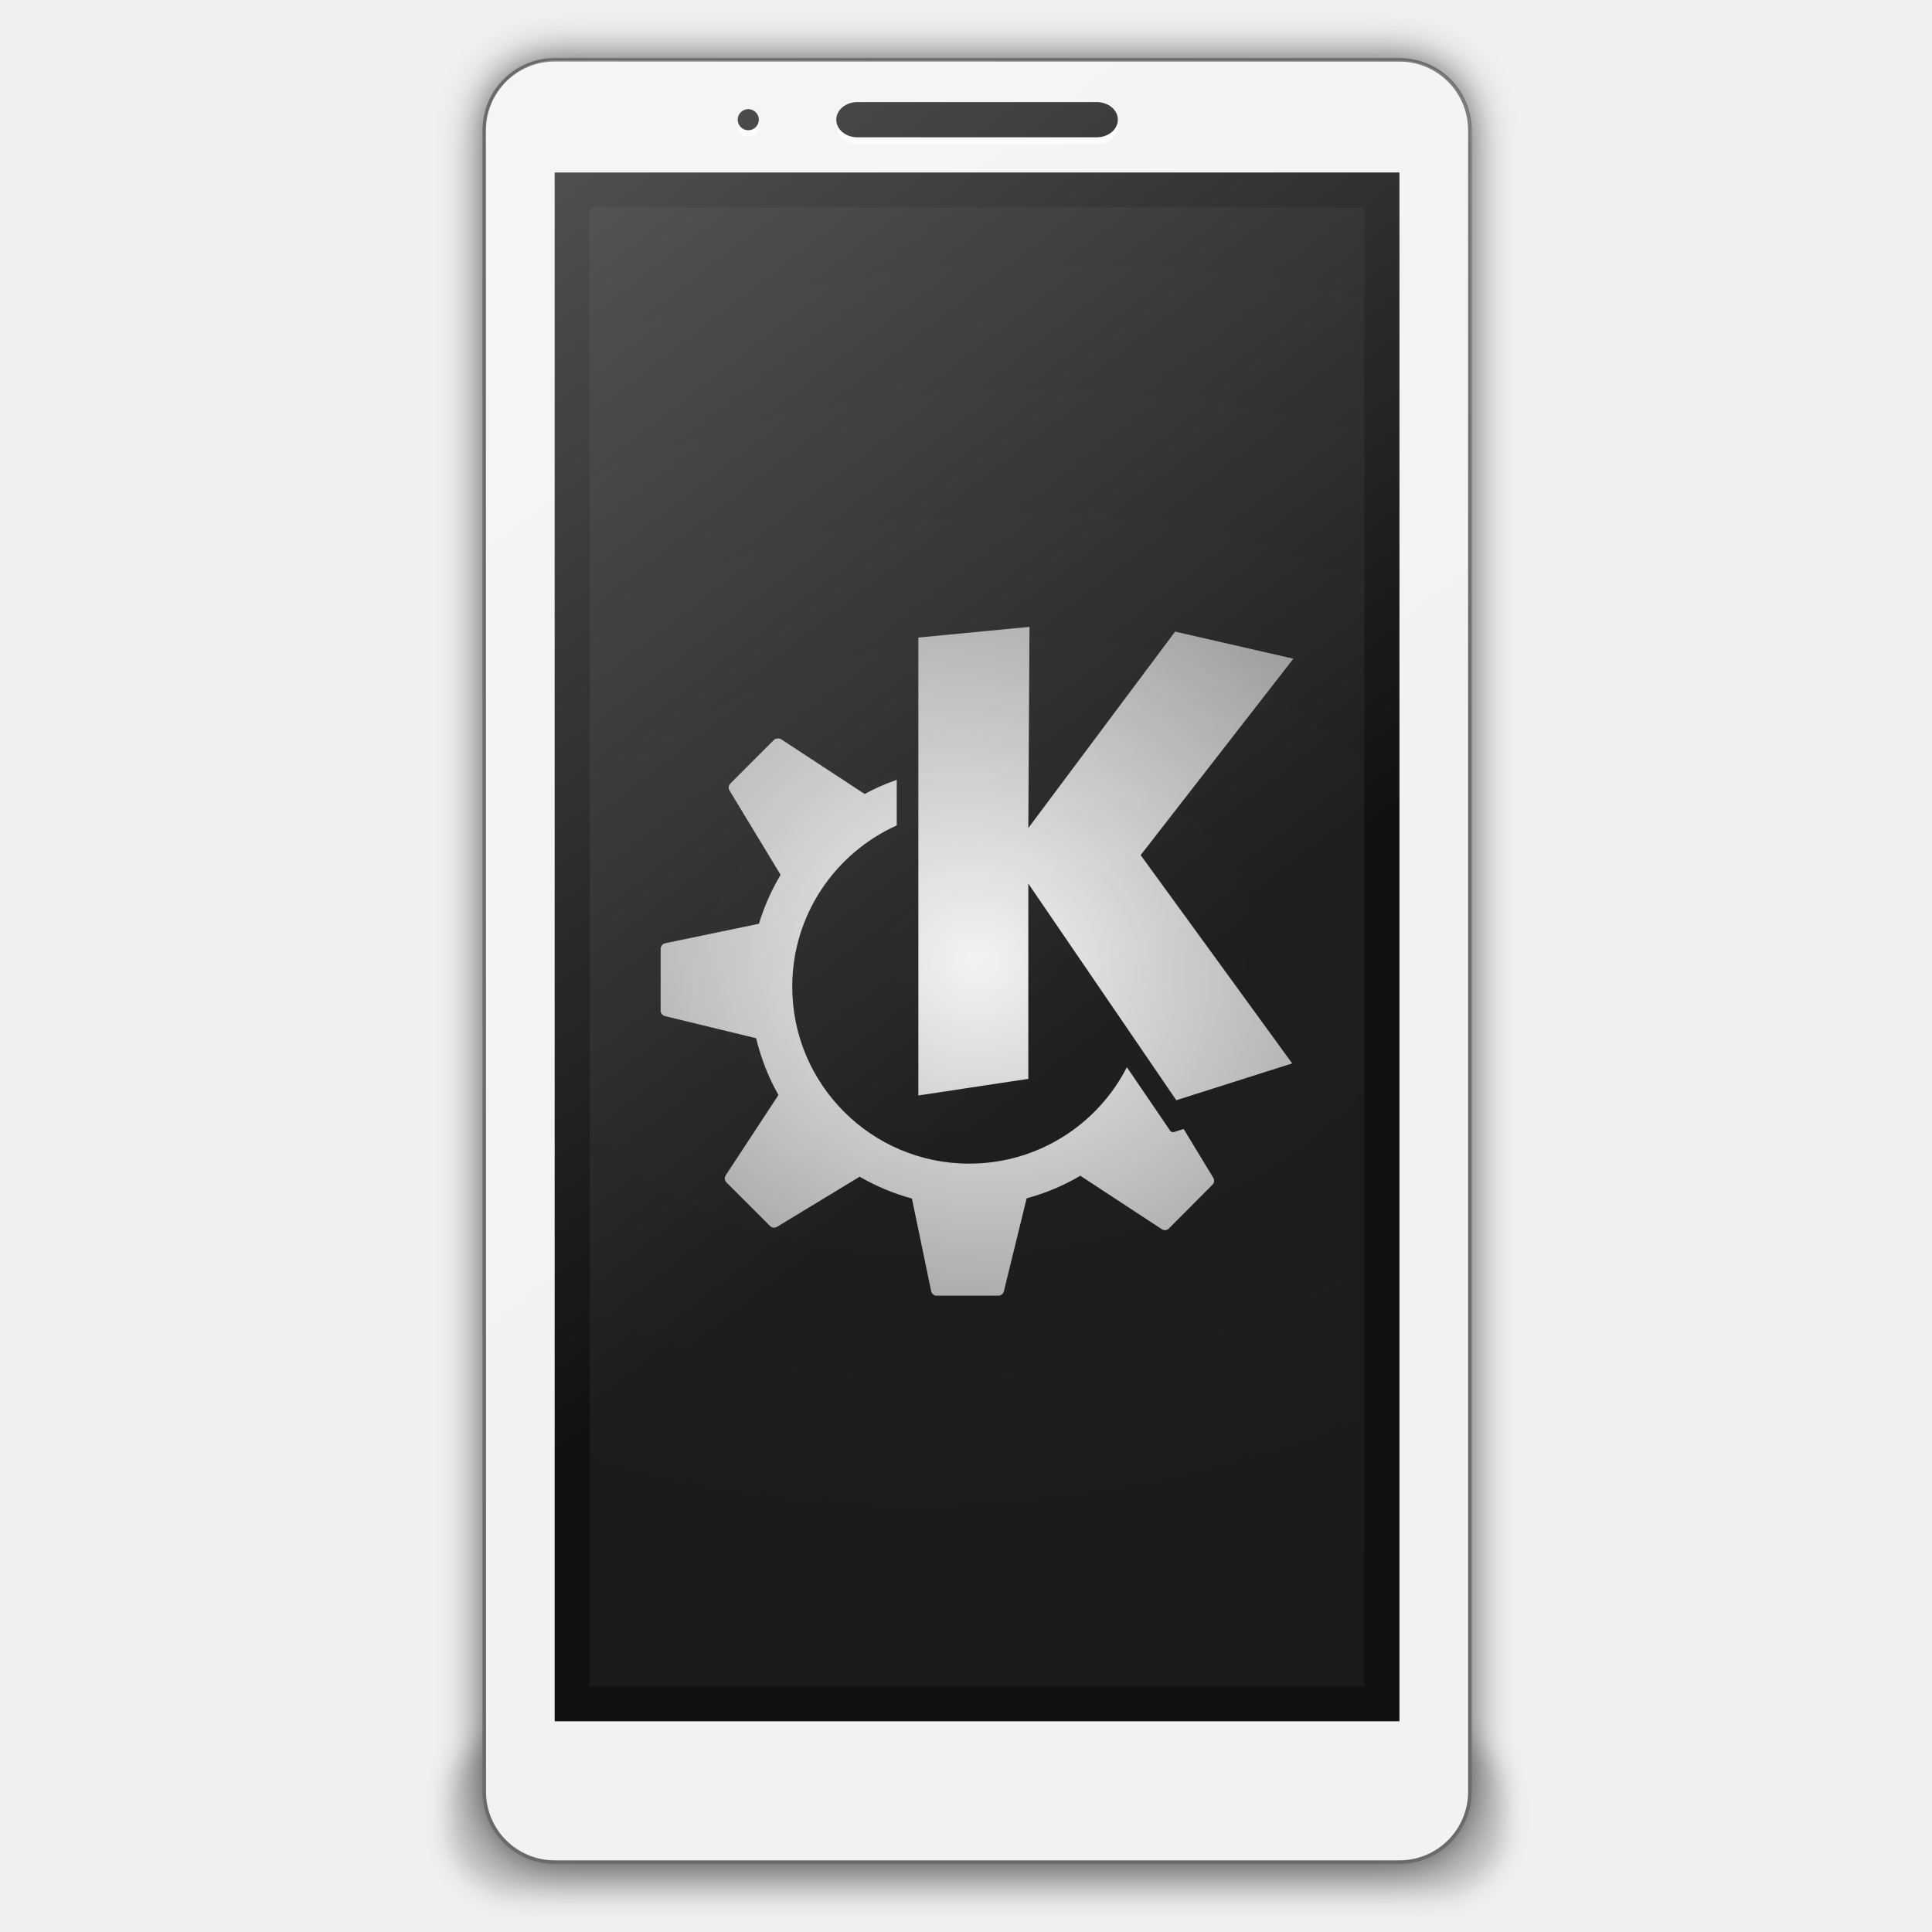
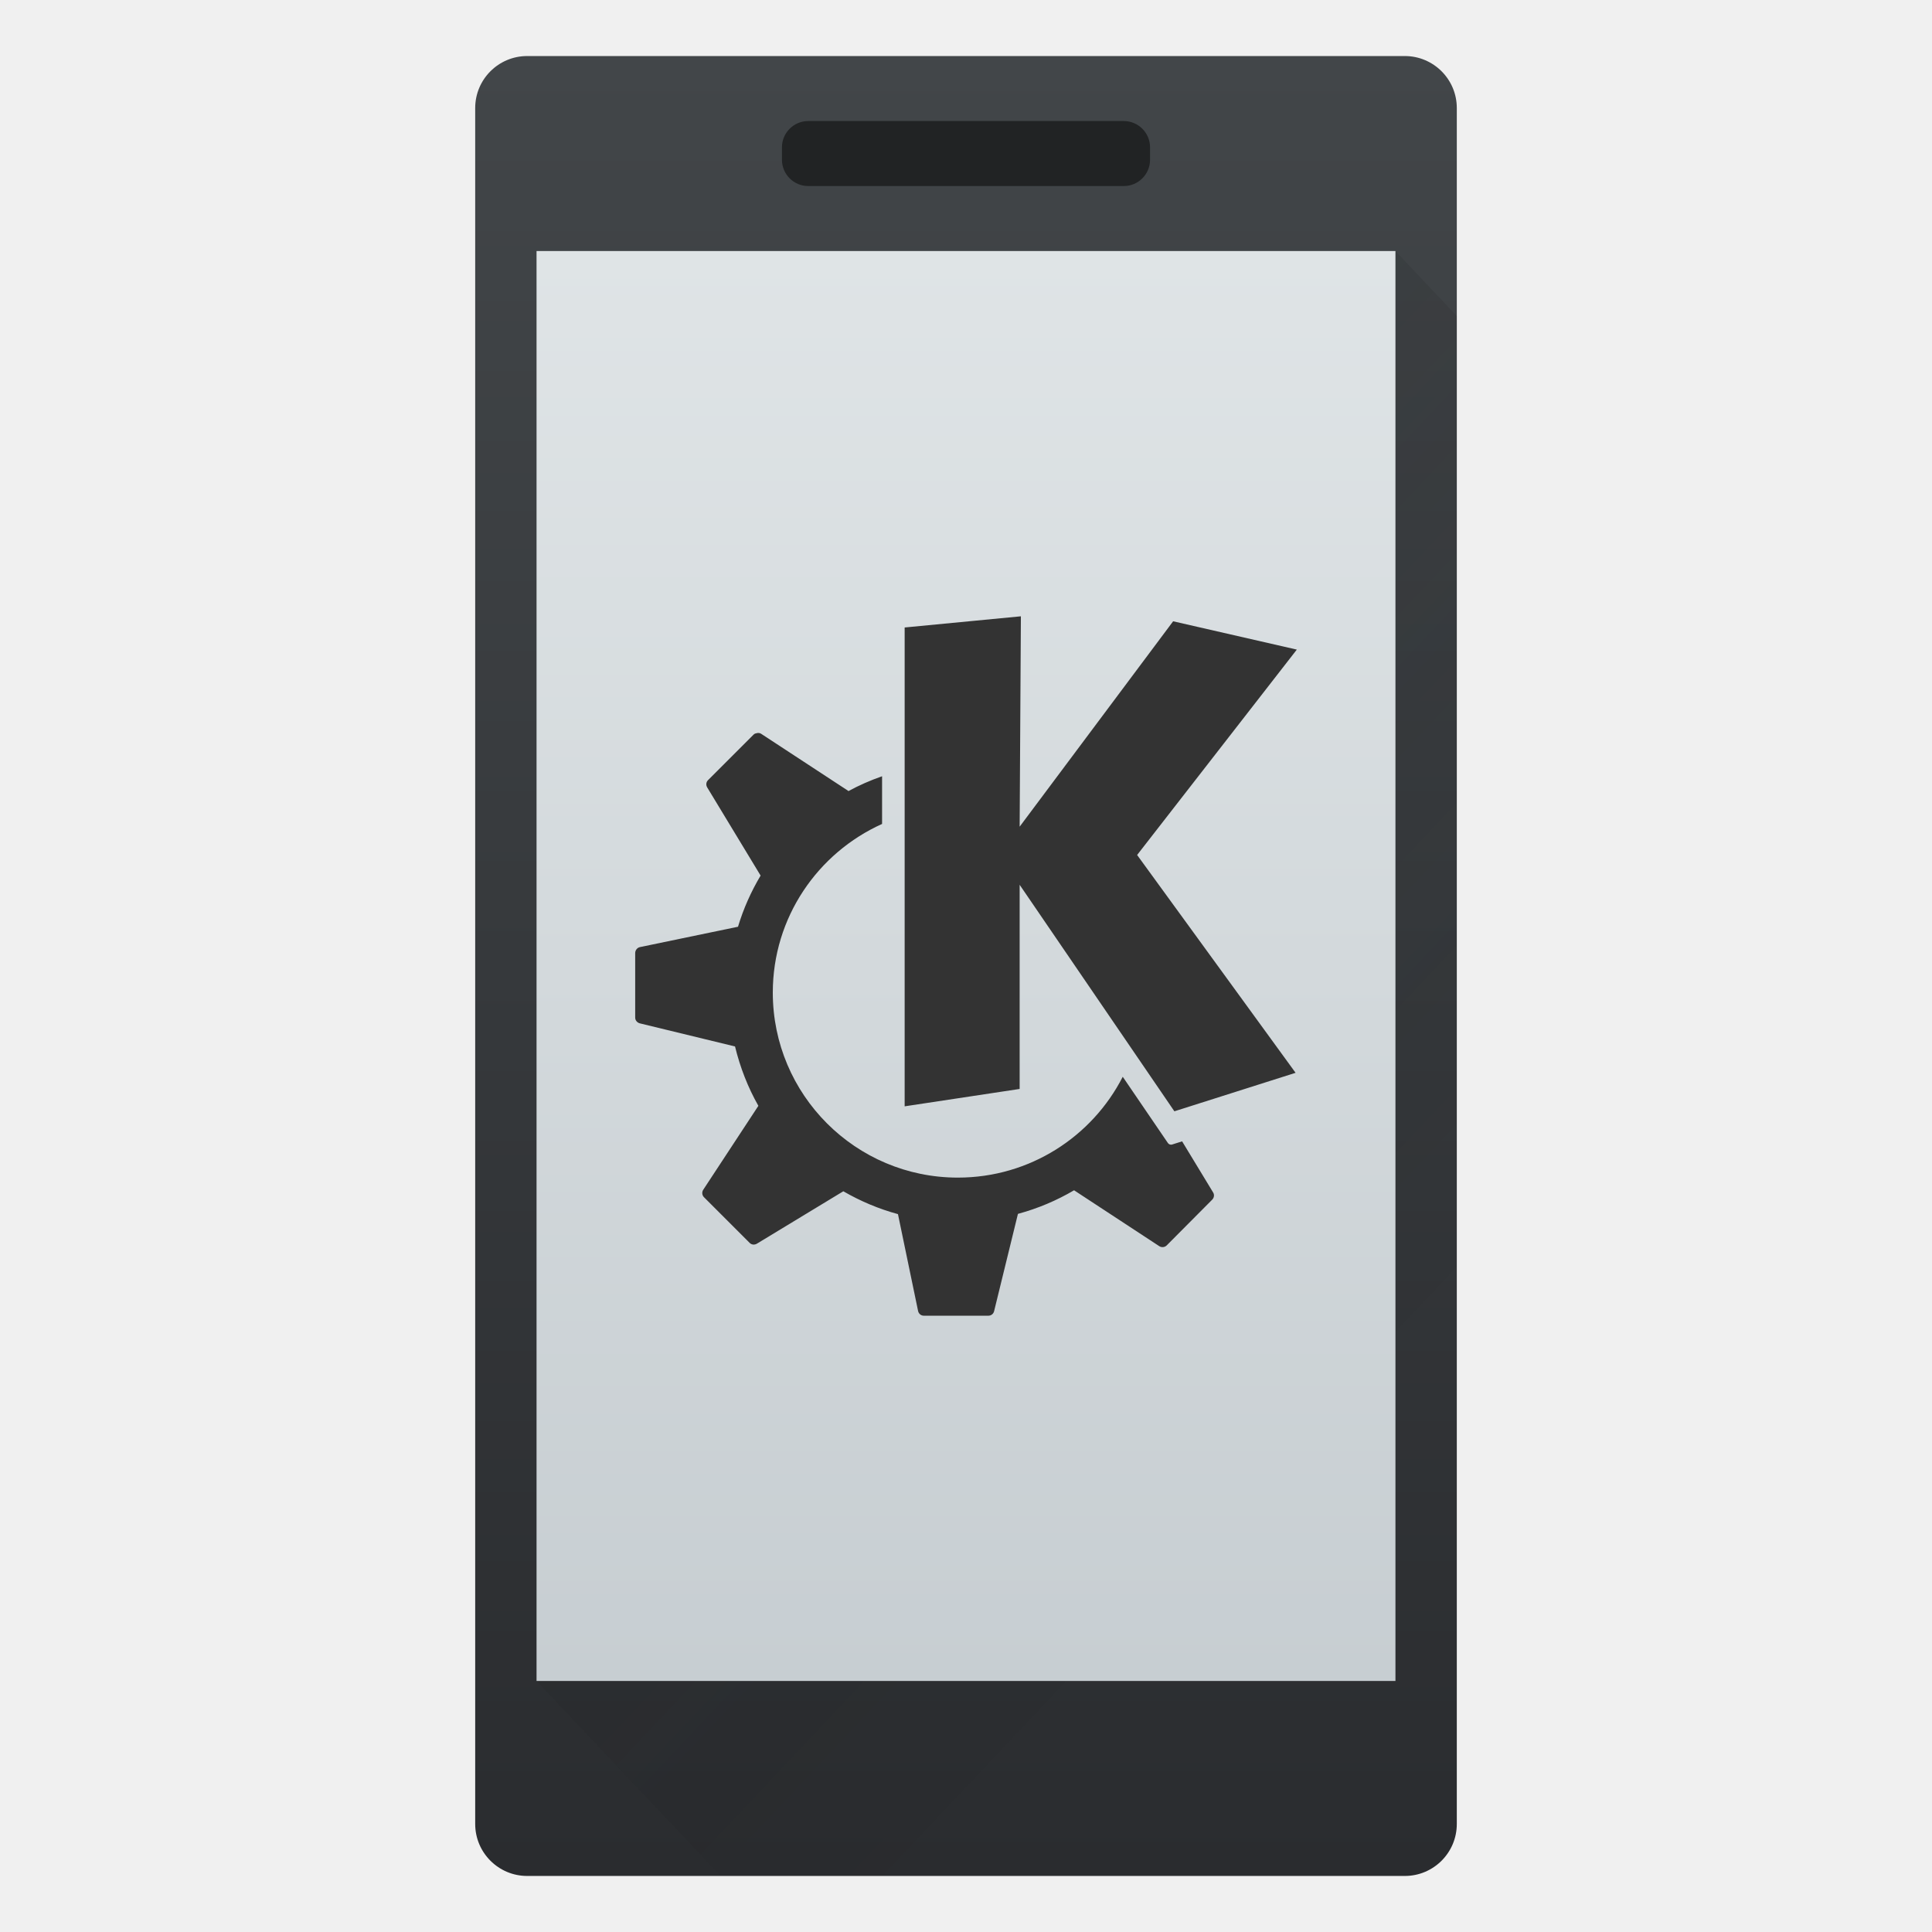
- <svg xmlns="http://www.w3.org/2000/svg" viewBox="0 0 274.432 274.432">
-   <radialGradient id="a" cx="130" cy="922.362" gradientTransform="matrix(2.818182 -.2727262 .1838909 1.900214 -405.9777 -794.8688)" gradientUnits="userSpaceOnUse" r="55">
-     <stop offset="0" stop-color="#202020" />
-     <stop offset="1" stop-color="#1a1a1a" />
+ <svg xmlns="http://www.w3.org/2000/svg" xmlns:xlink="http://www.w3.org/1999/xlink" viewBox="0 0 274.432 274.432" version="1.1" id="svg15">
+   <defs id="defs15">
+     <linearGradient xlink:href="#linearGradient4303" id="linearGradient4381" y1="543.798" y2="518.798" x2="0" gradientUnits="userSpaceOnUse" gradientTransform="matrix(7.956779,0,0,8.831108,-2954.89,-4734.694)" />
+     <linearGradient id="linearGradient4303">
+       <stop style="stop-color:#c6cdd1" id="stop4305" />
+       <stop offset="1" style="stop-color:#e0e5e7" id="stop4307" />
+     </linearGradient>
+     <linearGradient xlink:href="#linearGradient4227" id="linearGradient4173" y1="524.798" x1="393.571" y2="538.798" x2="407.571" gradientUnits="userSpaceOnUse" gradientTransform="matrix(8.714578,0,0,9.232532,-3261.094,-4952.587)" />
+     <linearGradient id="linearGradient4227">
+       <stop style="stop-color:#292c2f" id="stop4229" />
+       <stop offset="1" style="stop-opacity:0" id="stop4231" />
+     </linearGradient>
+     <linearGradient xlink:href="#linearGradient4159" id="linearGradient4298" y1="545.798" y2="517.798" x2="0" gradientUnits="userSpaceOnUse" gradientTransform="matrix(8.714578,0,0,9.232532,-3261.094,-4952.587)" />
+     <linearGradient id="linearGradient4159">
+       <stop style="stop-color:#2a2c2f" id="stop4161" />
+       <stop offset="1" style="stop-color:#424649" id="stop4163" />
+     </linearGradient>
+   </defs>
+   <radialGradient id="a" cx="130" cy="922.362" gradientTransform="matrix(2.818182,-0.2727262,0.1838909,1.900214,-397.1907,-1582.729)" gradientUnits="userSpaceOnUse" r="55">
+     <stop offset="0" stop-color="#202020" id="stop1" />
+     <stop offset="1" stop-color="#1a1a1a" id="stop2" />
  </radialGradient>
-   <radialGradient id="b" cx="49" cy="34.526" gradientTransform="matrix(3.42427 1.249492 -1.112799 3.049658 -80.3684 -131.9922)" gradientUnits="userSpaceOnUse" r="49">
-     <stop offset="0" stop-color="#f2f2f2" />
-     <stop offset="1" stop-color="#f2f2f2" stop-opacity="0" />
+   <radialGradient id="b" cx="49" cy="34.526" gradientTransform="matrix(3.140378,1.145902,-1.020541,2.796823,20.1375,-16.16704)" gradientUnits="userSpaceOnUse" r="49">
+     <stop offset="0" stop-color="#f2f2f2" id="stop3" />
+     <stop offset="1" stop-color="#f2f2f2" stop-opacity="0" id="stop4" />
  </radialGradient>
-   <linearGradient id="c" gradientUnits="userSpaceOnUse" x1="-19.817" x2="150.183" y1="712.444" y2="932.444">
-     <stop offset="0" stop-color="#fff" />
-     <stop offset="1" stop-color="#fff" stop-opacity="0" />
+   <linearGradient id="c" gradientUnits="userSpaceOnUse" x1="-19.817" x2="150.183" y1="712.444" y2="932.444" gradientTransform="translate(8.787,-787.8604)">
+     <stop offset="0" stop-color="#fff" id="stop5" />
+     <stop offset="1" stop-color="#fff" stop-opacity="0" id="stop6" />
  </linearGradient>
-   <filter id="d">
-     <feGaussianBlur stdDeviation="2.97" />
+   <filter id="d" x="-0.051" y="-0.028" width="1.102" height="1.056">
+     <feGaussianBlur stdDeviation="2.97" id="feGaussianBlur6" />
  </filter>
-   <filter id="e" height="1.408" width="1.054" x="-.027" y="-.204">
-     <feGaussianBlur stdDeviation="1.7" />
+   <filter id="e" height="1.408" width="1.054" x="-0.027" y="-0.204">
+     <feGaussianBlur stdDeviation="1.7" id="feGaussianBlur7" />
  </filter>
-   <g transform="translate(8.787 -787.8604)">
-     <rect filter="url(#e)" height="20" opacity=".2" rx="10" ry="8.005" transform="matrix(1 0 0 1.13452 -8.787 751.0583)" width="150" x="63.787" y="249.502" />
-     <rect filter="url(#d)" height="256" opacity=".7" rx="10" ry="10" width="140" x="59.976" y="796.388" />
-     <rect fill="#f2f2f2" height="256" rx="10" ry="10" stroke="#6a6a6a" stroke-width=".5" width="140" x="60" y="796.362" />
-     <rect fill="#111" height="220" rx="0" ry="0" width="120" x="70" y="812.362" />
-     <rect fill="url(#a)" height="210" rx="0" ry="0" width="110" x="75" y="817.362" />
-     <rect fill="#fff" height="5" opacity=".7" rx="3" ry="2.5" width="40" x="110" y="803.344" />
-     <rect fill="#111" height="5" rx="3" ry="2.5" width="40" x="110" y="802.362" />
-     <path d="m99 805.844a1.5 1.5 0 1 1 -3 0 1.5 1.5 0 1 1 3 0z" fill="#fff" opacity=".7" />
-     <path d="m99 804.862a1.5 1.5 0 1 1 -3 0 1.5 1.5 0 1 1 3 0z" fill="#111" />
-     <path d="m18.099.02c-.195.02-.405.074-.552.221l-6.769 6.769c-.284.285-.319.722-.11 1.067l7.909 13.059c-1.404 2.361-2.545 4.893-3.348 7.578 0 0-14.531 3.017-14.531 3.017-.404.084-.699.469-.699.883v9.565c0 .404.308.751.699.846l14.089 3.421c.753 3.108 1.917 6.083 3.458 8.792l-8.167 12.434c-.228.347-.183.811.11 1.104l6.769 6.769c.285.284.722.32 1.067.11l12.802-7.762c2.511 1.45 5.229 2.611 8.093 3.384l2.98 14.347c.084.405.432.699.846.699h9.565c.401 0 .751-.27.846-.663l3.532-14.42c2.954-.796 5.738-1.979 8.314-3.495 0 0 12.618 8.277 12.618 8.277.348.227.809.183 1.104-.11 0 0 6.732-6.769 6.732-6.769.286-.285.356-.722.147-1.067 0 0-4.598-7.578-4.598-7.578s-1.508.478-1.508.478c-.218.067-.459-.031-.589-.221 0 0-2.905-4.273-6.695-9.822-4.533 8.871-13.778 14.935-24.426 14.935-15.131 0-27.406-12.275-27.406-27.406 0-11.13 6.655-20.689 16.186-24.978v-7.063c-1.735.607-3.41 1.34-5.003 2.207-.003-.002.003-.035 0-.037l-12.912-8.461c-.174-.114-.357-.13-.552-.11zm39.031-17.29s-17.216 1.655-17.216 1.655v70.925s17.032-2.575 17.032-2.575v-30.239s22.918 33.55 22.918 33.55 17.952-5.702 17.952-5.702-23.47-32.262-23.47-32.262 23.654-30.423 23.654-30.423-18.32-4.194-18.32-4.194-22.734 30.423-22.734 30.423.184-31.159.184-31.159z" fill="url(#b)" transform="matrix(.917094 0 0 .917094 85.05588 892.7427)" />
-     <rect fill="url(#c)" height="256" opacity=".5" rx="10" ry="10" width="140" x="60.183" y="796.444" />
+   <g id="g15" transform="translate(-92.50056,179.9604)">
+     <rect width="139.433" x="160" y="-172" height="258.511" style="fill:url(#linearGradient4298);stroke-width:8.97" id="rect4232" ry="7.386" />
+     <path style="opacity:0.2;fill:url(#linearGradient4173);fill-rule:evenodd;stroke-width:8.97" id="path4164" d="M 290.718,-144.302 168.714,58.814 194.858,86.511 H 299.433 V -135.07 Z" />
+     <rect width="122.004" x="168.714" y="-144.302" height="203.116" style="fill:url(#linearGradient4381);stroke-width:8.97" id="rect4300" />
+     <rect width="52.287" x="203.573" y="-162.767" height="9.233" style="fill:#212324;stroke-width:8.97" id="rect4607" ry="3.735" />
+     <path d="m 200.083,-75.836 c -0.187,0.028 -0.389,0.074 -0.528,0.211 l -6.491,6.491 c -0.272,0.274 -0.307,0.692 -0.108,1.022 l 7.585,12.524 c -1.347,2.264 -2.44,4.693 -3.21,7.267 0,0 -13.935,2.893 -13.935,2.893 -0.388,0.083 -0.67,0.45 -0.67,0.847 v 9.173 c 0,0.388 0.295,0.719 0.67,0.812 l 13.512,3.281 c 0.723,2.981 1.839,5.833 3.316,8.432 l -7.832,11.924 c -0.218,0.333 -0.176,0.777 0.108,1.059 l 6.491,6.491 c 0.272,0.272 0.692,0.307 1.022,0.108 l 12.277,-7.444 c 2.408,1.39 5.015,2.504 7.762,3.246 l 2.858,13.759 c 0.083,0.389 0.415,0.67 0.812,0.67 h 9.173 c 0.385,0 0.721,-0.259 0.812,-0.636 l 3.387,-13.829 c 2.832,-0.764 5.503,-1.898 7.973,-3.352 0,0 12.101,7.938 12.101,7.938 0.333,0.217 0.776,0.174 1.059,-0.108 0,0 6.456,-6.491 6.456,-6.491 0.274,-0.274 0.342,-0.693 0.141,-1.022 0,0 -4.41,-7.267 -4.41,-7.267 0,0 -1.447,0.459 -1.447,0.459 -0.209,0.055 -0.44,-0.037 -0.565,-0.212 0,0 -2.786,-4.098 -6.421,-9.419 -4.347,8.507 -13.214,14.323 -23.425,14.323 -14.51,0 -26.283,-11.772 -26.283,-26.283 0,-10.673 6.383,-19.841 15.523,-23.954 v -6.774 c -1.664,0.582 -3.27,1.285 -4.798,2.117 -0.003,-0.002 0.003,-0.037 0,-0.037 l -12.383,-8.114 c -0.166,-0.108 -0.343,-0.126 -0.528,-0.108 z m 37.431,-16.581 c 0,0 -16.511,1.588 -16.511,1.588 v 68.018 c 0,0 16.334,-2.469 16.334,-2.469 v -28.999 c 0,0 21.979,32.174 21.979,32.174 0,0 17.216,-5.468 17.216,-5.468 0,0 -22.508,-30.94 -22.508,-30.94 0,0 22.684,-29.175 22.684,-29.175 0,0 -17.569,-4.022 -17.569,-4.022 0,0 -21.802,29.176 -21.802,29.176 0,0 0.176,-29.881 0.176,-29.881 z" fill="url(#b)" id="path15-1" style="fill:#333333;stroke-width:0.959" />
  </g>
</svg>
